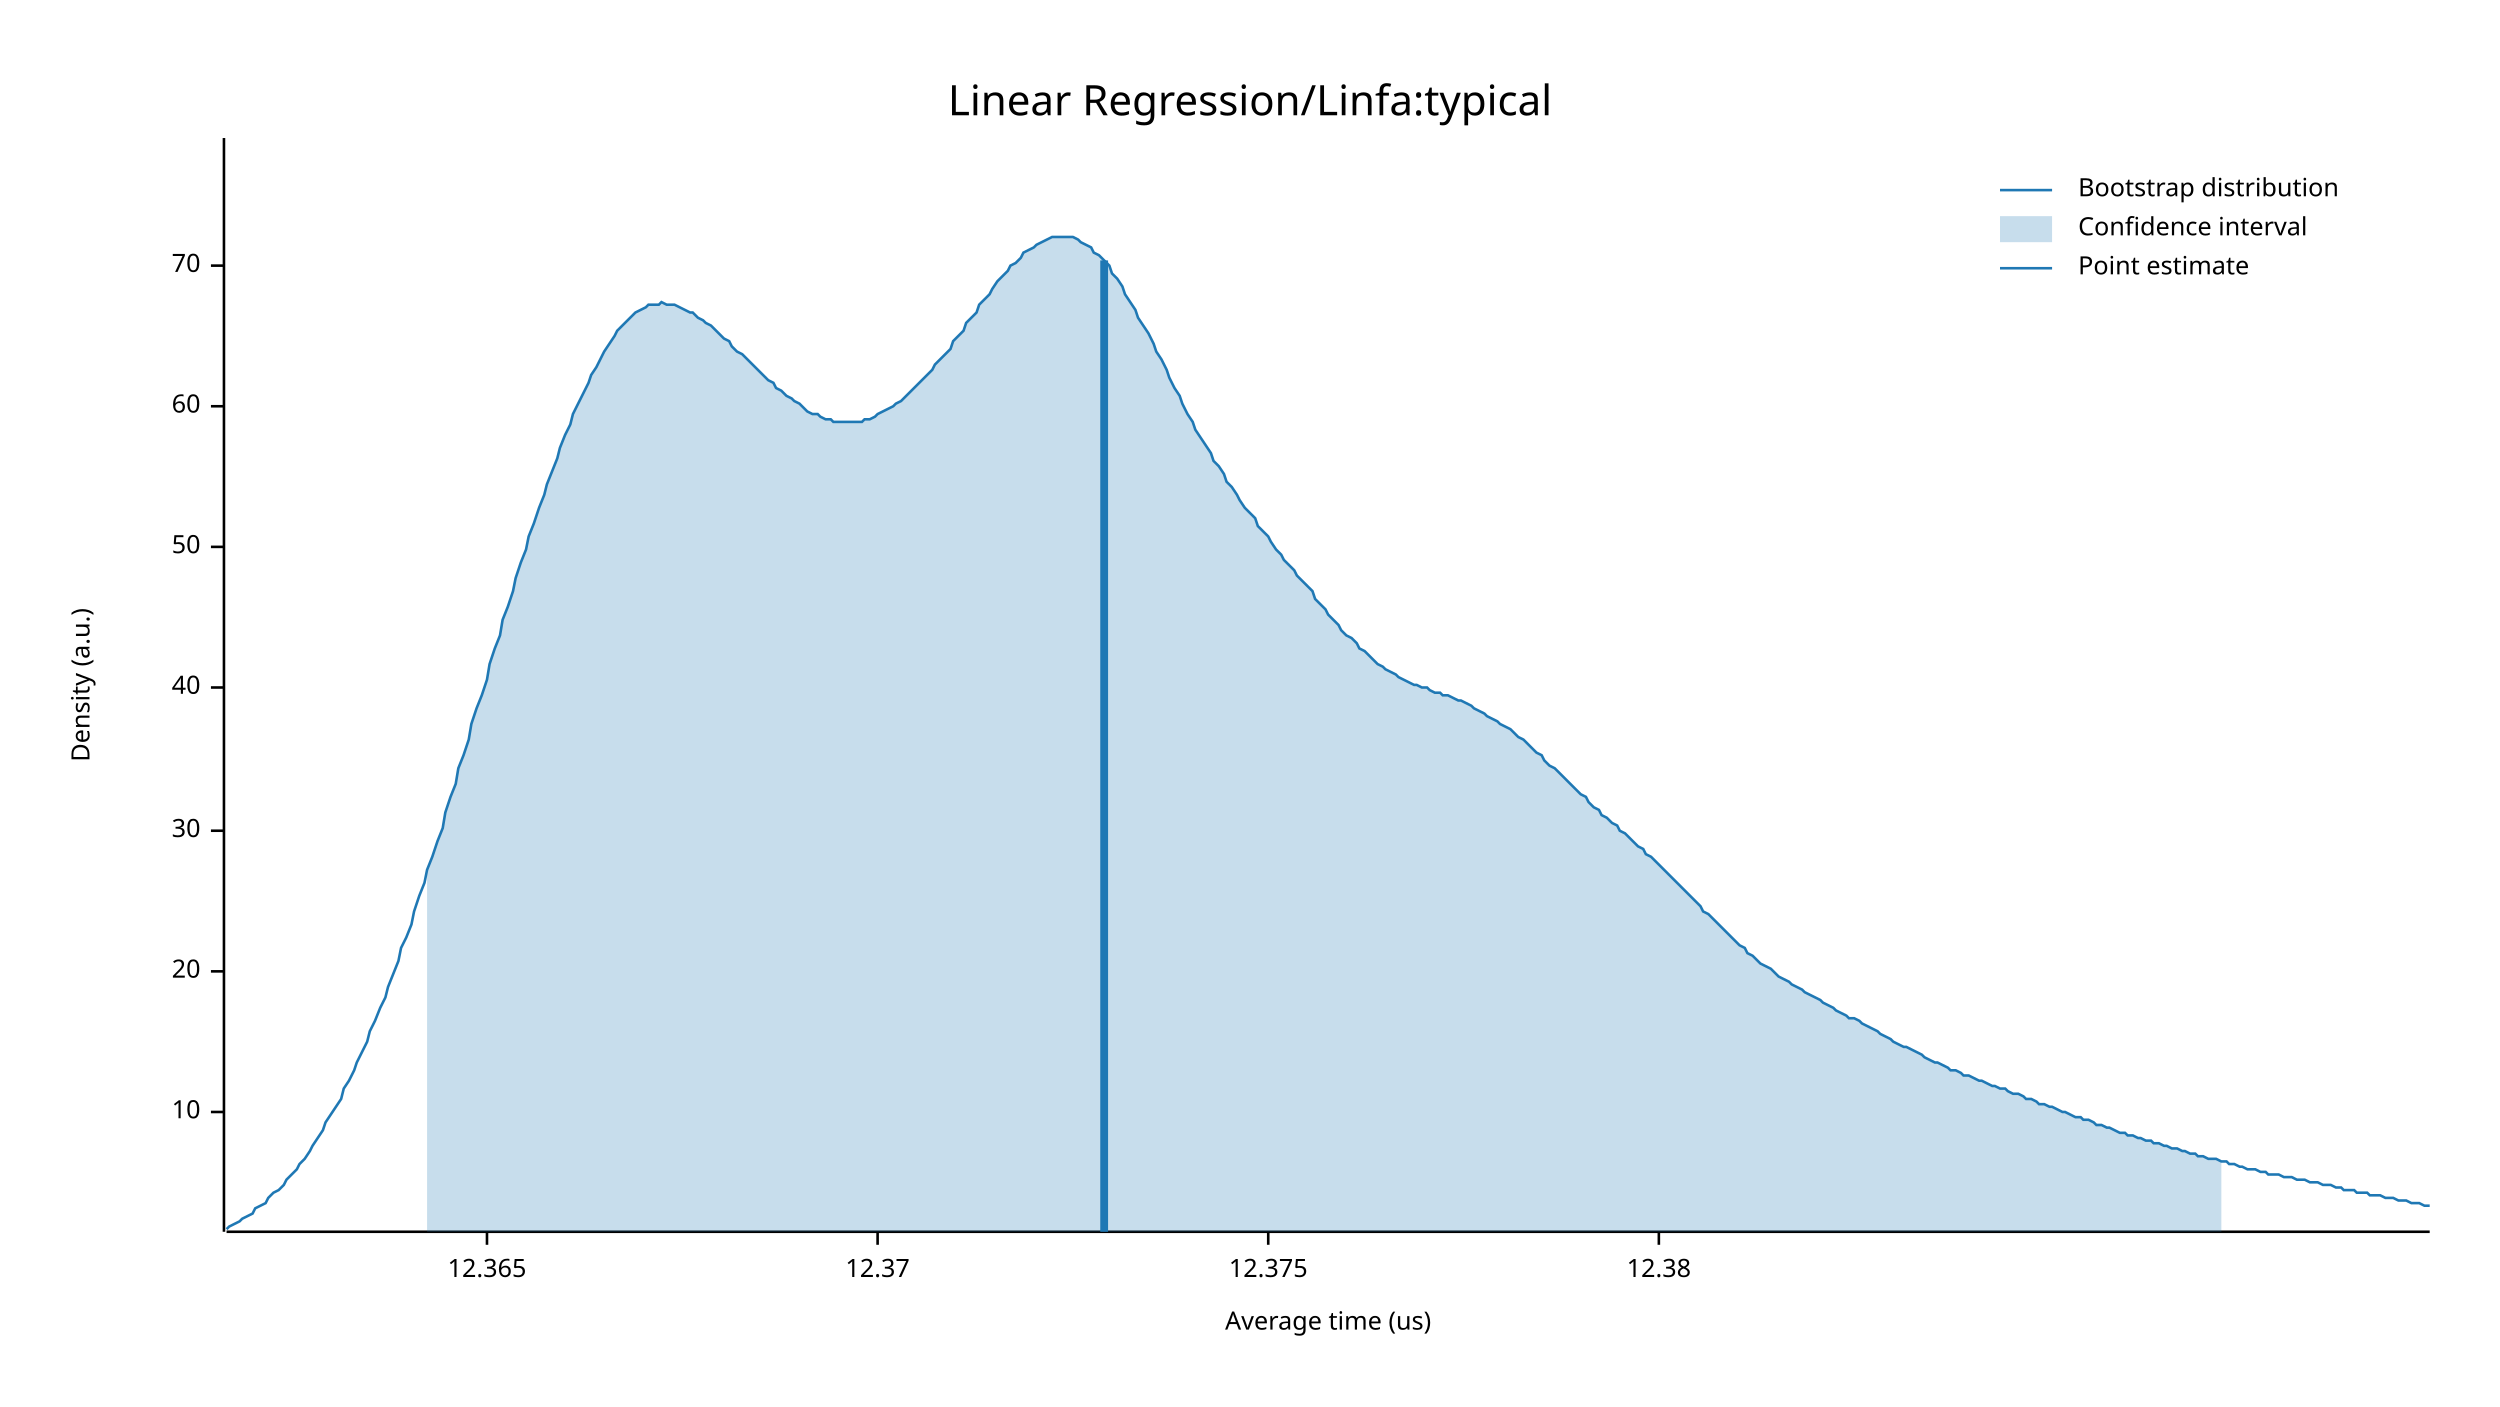
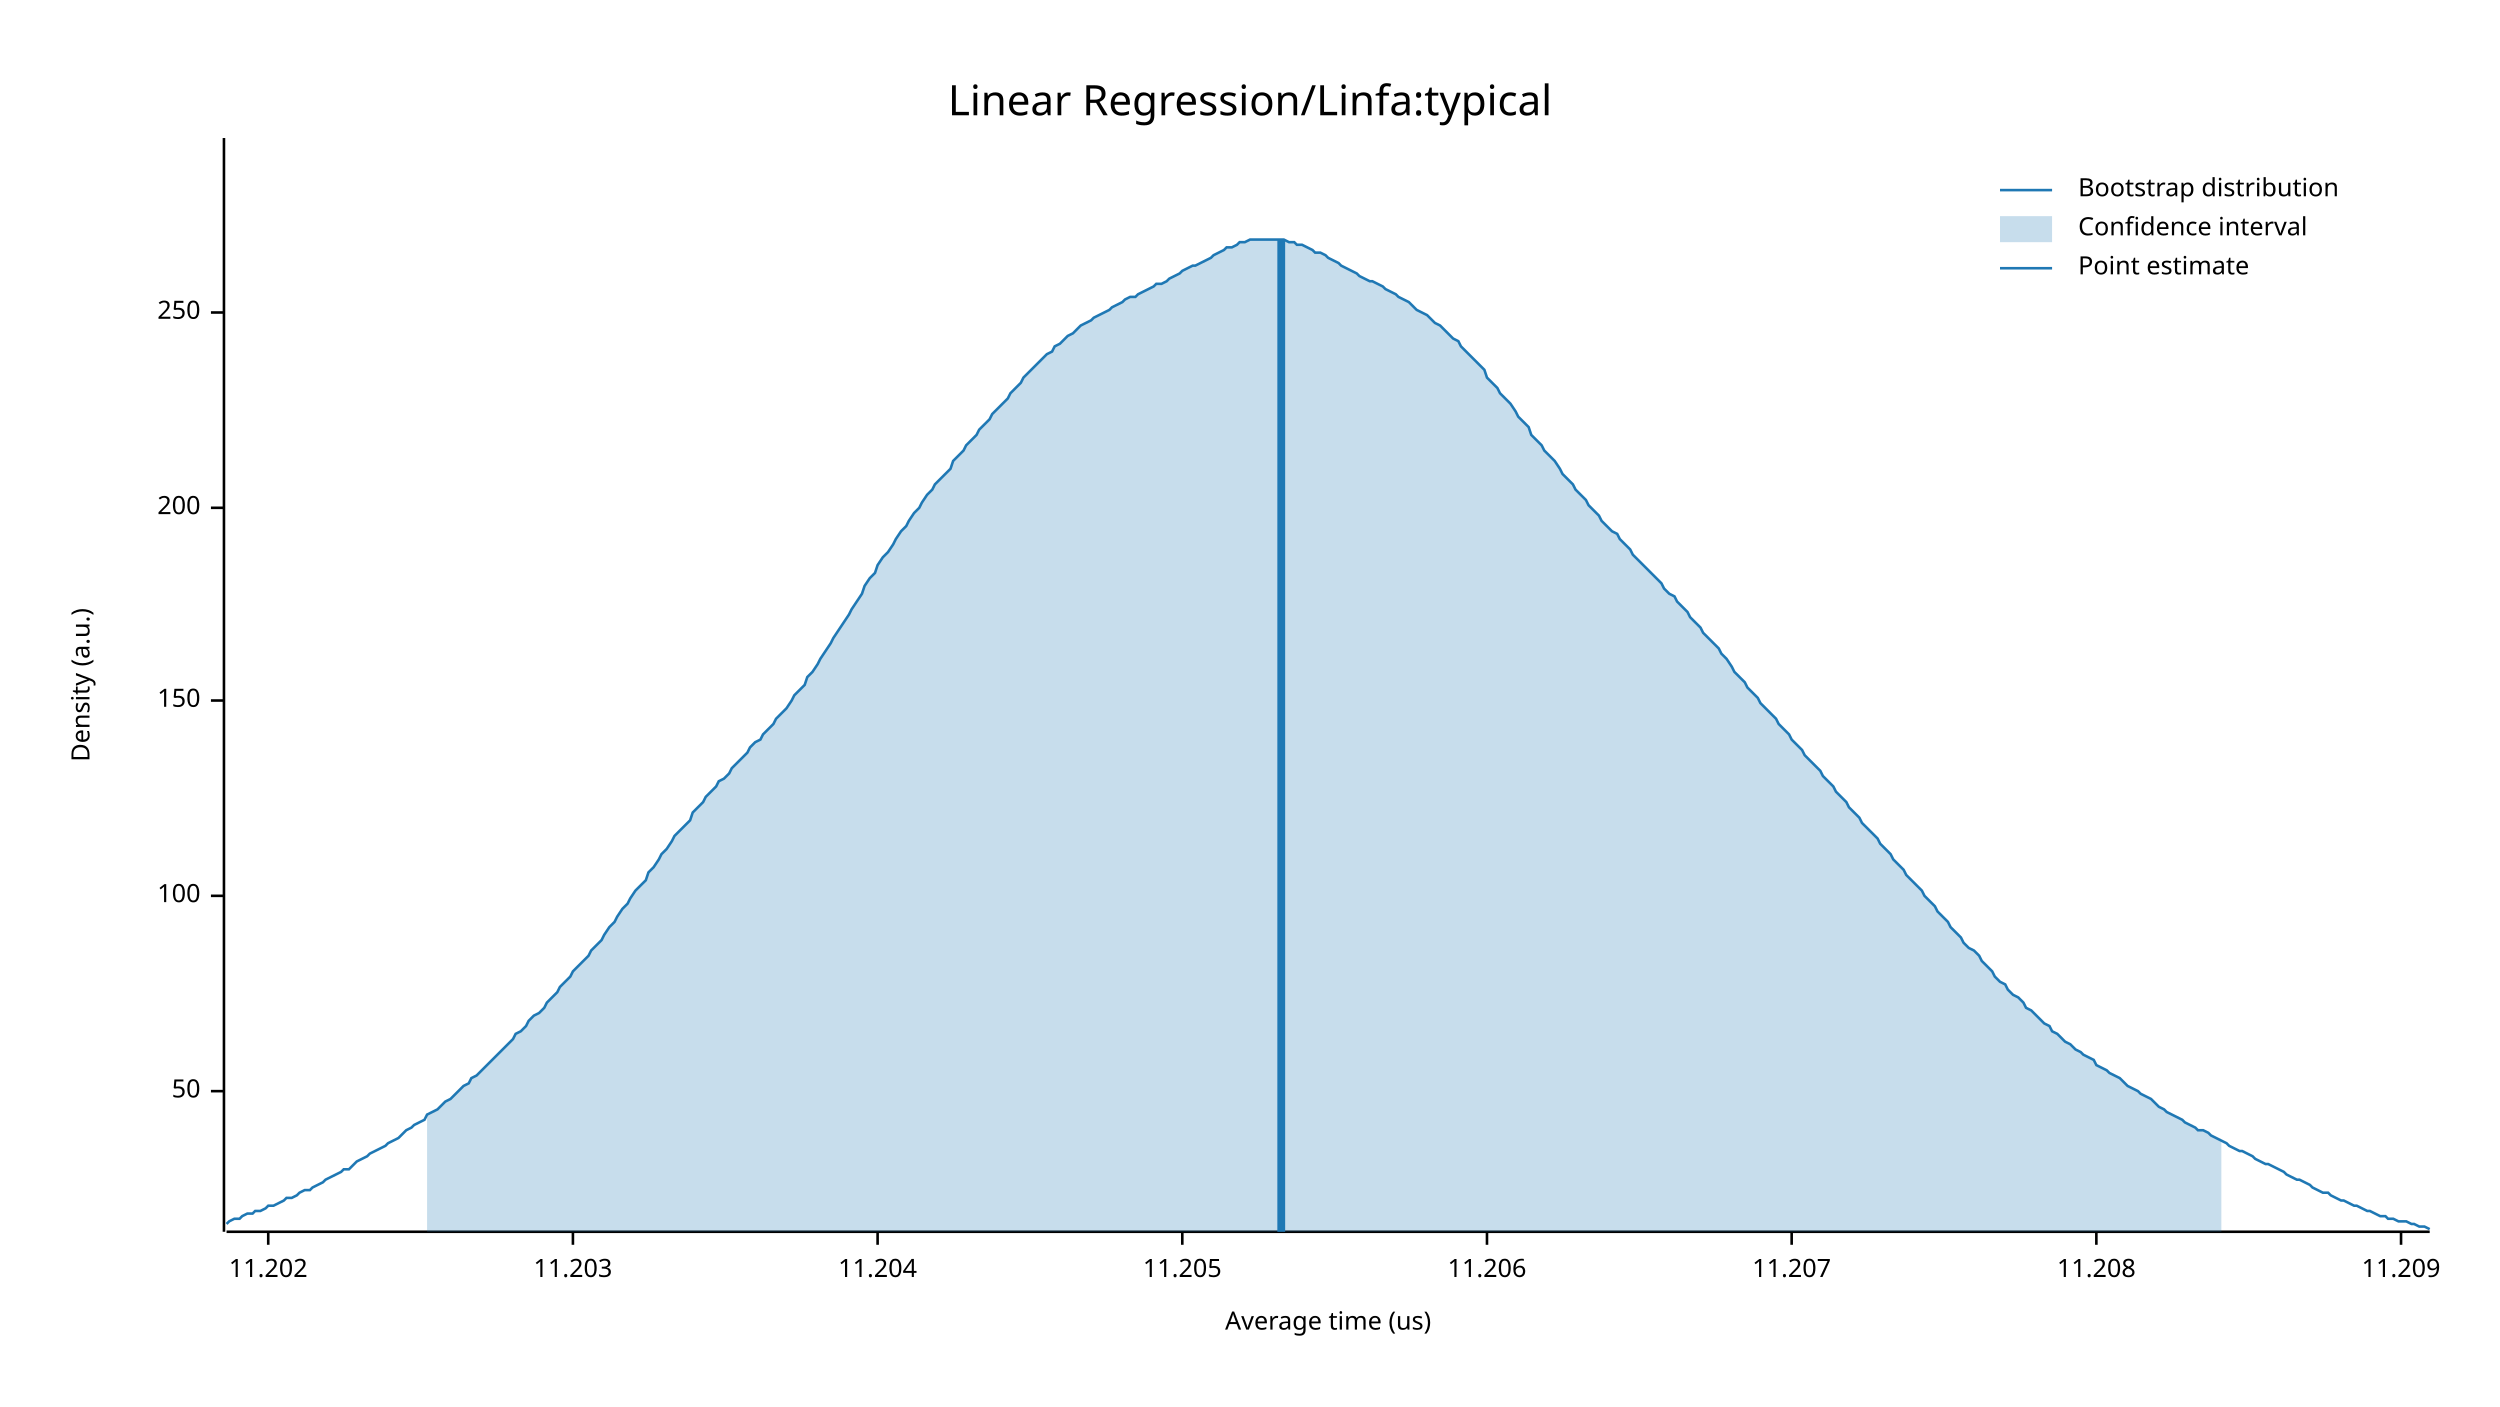
<svg xmlns="http://www.w3.org/2000/svg" width="960" height="540" viewBox="0 0 960 540">
  <text x="480" y="32" dy="0.76em" text-anchor="middle" font-family="sans-serif" font-size="16.129" opacity="1" fill="#000000">
Linear Regression/Linfa:typical
</text>
  <text x="27" y="263" dy="0.76em" text-anchor="middle" font-family="sans-serif" font-size="9.677" opacity="1" fill="#000000" transform="rotate(270, 27, 263)">
Density (a.u.)
</text>
  <text x="510" y="513" dy="-0.5ex" text-anchor="middle" font-family="sans-serif" font-size="9.677" opacity="1" fill="#000000">
Average time (us)
</text>
  <polyline fill="none" opacity="1" stroke="#000000" stroke-width="1" points="86,53 86,473 " />
-   <text x="77" y="427" dy="0.5ex" text-anchor="end" font-family="sans-serif" font-size="9.677" opacity="1" fill="#000000">
- 10
- </text>
-   <polyline fill="none" opacity="1" stroke="#000000" stroke-width="1" points="81,427 86,427 " />
-   <text x="77" y="373" dy="0.5ex" text-anchor="end" font-family="sans-serif" font-size="9.677" opacity="1" fill="#000000">
- 20
- </text>
-   <polyline fill="none" opacity="1" stroke="#000000" stroke-width="1" points="81,373 86,373 " />
-   <text x="77" y="319" dy="0.5ex" text-anchor="end" font-family="sans-serif" font-size="9.677" opacity="1" fill="#000000">
- 30
- </text>
-   <polyline fill="none" opacity="1" stroke="#000000" stroke-width="1" points="81,319 86,319 " />
-   <text x="77" y="264" dy="0.5ex" text-anchor="end" font-family="sans-serif" font-size="9.677" opacity="1" fill="#000000">
- 40
- </text>
-   <polyline fill="none" opacity="1" stroke="#000000" stroke-width="1" points="81,264 86,264 " />
-   <text x="77" y="210" dy="0.5ex" text-anchor="end" font-family="sans-serif" font-size="9.677" opacity="1" fill="#000000">
+   <text x="77" y="419" dy="0.5ex" text-anchor="end" font-family="sans-serif" font-size="9.677" opacity="1" fill="#000000">
50
</text>
-   <polyline fill="none" opacity="1" stroke="#000000" stroke-width="1" points="81,210 86,210 " />
-   <text x="77" y="156" dy="0.5ex" text-anchor="end" font-family="sans-serif" font-size="9.677" opacity="1" fill="#000000">
- 60
+   <polyline fill="none" opacity="1" stroke="#000000" stroke-width="1" points="81,419 86,419 " />
+   <text x="77" y="344" dy="0.5ex" text-anchor="end" font-family="sans-serif" font-size="9.677" opacity="1" fill="#000000">
+ 100
</text>
-   <polyline fill="none" opacity="1" stroke="#000000" stroke-width="1" points="81,156 86,156 " />
-   <text x="77" y="102" dy="0.5ex" text-anchor="end" font-family="sans-serif" font-size="9.677" opacity="1" fill="#000000">
- 70
+   <polyline fill="none" opacity="1" stroke="#000000" stroke-width="1" points="81,344 86,344 " />
+   <text x="77" y="269" dy="0.5ex" text-anchor="end" font-family="sans-serif" font-size="9.677" opacity="1" fill="#000000">
+ 150
</text>
-   <polyline fill="none" opacity="1" stroke="#000000" stroke-width="1" points="81,102 86,102 " />
+   <polyline fill="none" opacity="1" stroke="#000000" stroke-width="1" points="81,269 86,269 " />
+   <text x="77" y="195" dy="0.5ex" text-anchor="end" font-family="sans-serif" font-size="9.677" opacity="1" fill="#000000">
+ 200
+ </text>
+   <polyline fill="none" opacity="1" stroke="#000000" stroke-width="1" points="81,195 86,195 " />
+   <text x="77" y="120" dy="0.5ex" text-anchor="end" font-family="sans-serif" font-size="9.677" opacity="1" fill="#000000">
+ 250
+ </text>
+   <polyline fill="none" opacity="1" stroke="#000000" stroke-width="1" points="81,120 86,120 " />
  <polyline fill="none" opacity="1" stroke="#000000" stroke-width="1" points="87,473 933,473 " />
-   <text x="187" y="483" dy="0.76em" text-anchor="middle" font-family="sans-serif" font-size="9.677" opacity="1" fill="#000000">
- 12.365
+   <text x="103" y="483" dy="0.76em" text-anchor="middle" font-family="sans-serif" font-size="9.677" opacity="1" fill="#000000">
+ 11.202
</text>
-   <polyline fill="none" opacity="1" stroke="#000000" stroke-width="1" points="187,473 187,478 " />
+   <polyline fill="none" opacity="1" stroke="#000000" stroke-width="1" points="103,473 103,478 " />
+   <text x="220" y="483" dy="0.76em" text-anchor="middle" font-family="sans-serif" font-size="9.677" opacity="1" fill="#000000">
+ 11.203
+ </text>
+   <polyline fill="none" opacity="1" stroke="#000000" stroke-width="1" points="220,473 220,478 " />
  <text x="337" y="483" dy="0.76em" text-anchor="middle" font-family="sans-serif" font-size="9.677" opacity="1" fill="#000000">
- 12.37
+ 11.204
</text>
  <polyline fill="none" opacity="1" stroke="#000000" stroke-width="1" points="337,473 337,478 " />
-   <text x="487" y="483" dy="0.76em" text-anchor="middle" font-family="sans-serif" font-size="9.677" opacity="1" fill="#000000">
- 12.375
+   <text x="454" y="483" dy="0.76em" text-anchor="middle" font-family="sans-serif" font-size="9.677" opacity="1" fill="#000000">
+ 11.205
</text>
-   <polyline fill="none" opacity="1" stroke="#000000" stroke-width="1" points="487,473 487,478 " />
-   <text x="637" y="483" dy="0.76em" text-anchor="middle" font-family="sans-serif" font-size="9.677" opacity="1" fill="#000000">
- 12.38
+   <polyline fill="none" opacity="1" stroke="#000000" stroke-width="1" points="454,473 454,478 " />
+   <text x="571" y="483" dy="0.76em" text-anchor="middle" font-family="sans-serif" font-size="9.677" opacity="1" fill="#000000">
+ 11.206
</text>
-   <polyline fill="none" opacity="1" stroke="#000000" stroke-width="1" points="637,473 637,478 " />
-   <polyline fill="none" opacity="1" stroke="#1F78B4" stroke-width="1" points="87,472 88,471 90,470 92,469 93,468 95,467 97,466 98,464 100,463 102,462 103,460 105,458 107,457 109,455 110,453 112,451 114,449 115,447 117,445 119,442 120,440 122,437 124,434 125,431 127,428 129,425 131,422 132,418 134,415 136,411 137,408 139,404 141,400 142,396 144,392 146,387 148,383 149,379 151,374 153,369 154,364 156,360 158,355 159,350 161,344 163,339 164,334 166,329 168,323 170,318 171,312 173,306 175,301 176,295 178,290 180,284 181,278 183,272 185,267 187,261 188,255 190,249 192,244 193,238 195,233 197,227 198,222 200,216 202,211 203,206 205,201 207,195 209,190 210,186 212,181 214,176 215,172 217,167 219,163 220,159 222,155 224,151 226,147 227,144 229,141 231,137 232,135 234,132 236,129 237,127 239,125 241,123 242,122 244,120 246,119 248,118 249,117 251,117 253,117 254,116 256,117 258,117 259,117 261,118 263,119 265,120 266,120 268,122 270,123 271,124 273,125 275,127 276,128 278,130 280,131 281,133 283,135 285,136 287,138 288,139 290,141 292,143 293,144 295,146 297,147 298,149 300,150 302,152 304,153 305,154 307,155 309,157 310,158 312,159 314,159 315,160 317,161 319,161 320,162 322,162 324,162 326,162 327,162 329,162 331,162 332,161 334,161 336,160 337,159 339,158 341,157 343,156 344,155 346,154 348,152 349,151 351,149 353,147 354,146 356,144 358,142 359,140 361,138 363,136 365,134 366,131 368,129 370,127 371,124 373,122 375,120 376,117 378,115 380,113 381,111 383,108 385,106 387,104 388,102 390,101 392,99 393,97 395,96 397,95 398,94 400,93 402,92 404,91 405,91 407,91 409,91 410,91 412,91 414,92 415,93 417,94 419,95 420,97 422,98 424,100 426,102 427,105 429,107 431,110 432,113 434,116 436,119 437,122 439,125 441,128 443,132 444,135 446,138 448,142 449,145 451,149 453,152 454,155 456,159 458,162 459,165 461,168 463,171 465,174 466,177 468,179 470,182 471,185 473,187 475,190 476,192 478,195 480,197 482,199 483,202 485,204 487,206 488,208 490,211 492,213 493,215 495,217 497,219 498,221 500,223 502,225 504,227 505,230 507,232 509,234 510,236 512,238 514,240 515,242 517,244 519,245 521,247 522,249 524,250 526,252 527,253 529,255 531,256 532,257 534,258 536,259 537,260 539,261 541,262 543,263 544,263 546,264 548,264 549,265 551,266 553,266 554,267 556,267 558,268 560,269 561,269 563,270 565,271 566,272 568,273 570,274 571,275 573,276 575,277 576,278 578,279 580,280 582,282 583,283 585,284 587,286 588,287 590,289 592,290 593,292 595,294 597,295 599,297 600,298 602,300 604,302 605,303 607,305 609,306 610,308 612,310 614,311 615,313 617,314 619,316 621,317 622,319 624,320 626,322 627,323 629,325 631,326 632,328 634,329 636,331 638,333 639,334 641,336 643,338 644,339 646,341 648,343 649,344 651,346 653,348 654,350 656,351 658,353 660,355 661,356 663,358 665,360 666,361 668,363 670,364 671,366 673,367 675,369 676,370 678,371 680,372 682,374 683,375 685,376 687,377 688,378 690,379 692,380 693,381 695,382 697,383 699,384 700,385 702,386 704,387 705,388 707,389 709,390 710,391 712,391 714,392 715,393 717,394 719,395 721,396 722,397 724,398 726,399 727,400 729,401 731,402 732,402 734,403 736,404 738,405 739,406 741,407 743,408 744,408 746,409 748,410 749,411 751,411 753,412 754,413 756,413 758,414 760,415 761,415 763,416 765,417 766,417 768,418 770,418 771,419 773,420 775,420 777,421 778,422 780,422 782,423 783,424 785,424 787,425 788,425 790,426 792,427 793,427 795,428 797,429 799,429 800,430 802,430 804,431 805,432 807,432 809,433 810,433 812,434 814,435 816,435 817,436 819,436 821,437 822,437 824,438 826,438 827,439 829,439 831,440 832,440 834,441 836,441 838,442 839,442 841,443 843,443 844,444 846,444 848,445 849,445 851,445 853,446 855,446 856,447 858,447 860,448 861,448 863,449 865,449 866,449 868,450 870,450 871,451 873,451 875,451 877,452 878,452 880,452 882,453 883,453 885,453 887,454 888,454 890,454 892,455 894,455 895,455 897,456 899,456 900,457 902,457 904,457 905,458 907,458 909,458 910,459 912,459 914,459 916,460 917,460 919,460 921,461 922,461 924,461 926,462 927,462 929,462 931,463 933,463 " />
-   <polygon opacity="0.25" fill="#1F78B4" points="164,334 166,329 168,323 170,318 171,312 173,306 175,301 176,295 178,290 180,284 181,278 183,272 185,267 187,261 188,255 190,249 192,244 193,238 195,233 197,227 198,222 200,216 202,211 203,206 205,201 207,195 209,190 210,186 212,181 214,176 215,172 217,167 219,163 220,159 222,155 224,151 226,147 227,144 229,141 231,137 232,135 234,132 236,129 237,127 239,125 241,123 242,122 244,120 246,119 248,118 249,117 251,117 253,117 254,116 256,117 258,117 259,117 261,118 263,119 265,120 266,120 268,122 270,123 271,124 273,125 275,127 276,128 278,130 280,131 281,133 283,135 285,136 287,138 288,139 290,141 292,143 293,144 295,146 297,147 298,149 300,150 302,152 304,153 305,154 307,155 309,157 310,158 312,159 314,159 315,160 317,161 319,161 320,162 322,162 324,162 326,162 327,162 329,162 331,162 332,161 334,161 336,160 337,159 339,158 341,157 343,156 344,155 346,154 348,152 349,151 351,149 353,147 354,146 356,144 358,142 359,140 361,138 363,136 365,134 366,131 368,129 370,127 371,124 373,122 375,120 376,117 378,115 380,113 381,111 383,108 385,106 387,104 388,102 390,101 392,99 393,97 395,96 397,95 398,94 400,93 402,92 404,91 405,91 407,91 409,91 410,91 412,91 414,92 415,93 417,94 419,95 420,97 422,98 424,100 426,102 427,105 429,107 431,110 432,113 434,116 436,119 437,122 439,125 441,128 443,132 444,135 446,138 448,142 449,145 451,149 453,152 454,155 456,159 458,162 459,165 461,168 463,171 465,174 466,177 468,179 470,182 471,185 473,187 475,190 476,192 478,195 480,197 482,199 483,202 485,204 487,206 488,208 490,211 492,213 493,215 495,217 497,219 498,221 500,223 502,225 504,227 505,230 507,232 509,234 510,236 512,238 514,240 515,242 517,244 519,245 521,247 522,249 524,250 526,252 527,253 529,255 531,256 532,257 534,258 536,259 537,260 539,261 541,262 543,263 544,263 546,264 548,264 549,265 551,266 553,266 554,267 556,267 558,268 560,269 561,269 563,270 565,271 566,272 568,273 570,274 571,275 573,276 575,277 576,278 578,279 580,280 582,282 583,283 585,284 587,286 588,287 590,289 592,290 593,292 595,294 597,295 599,297 600,298 602,300 604,302 605,303 607,305 609,306 610,308 612,310 614,311 615,313 617,314 619,316 621,317 622,319 624,320 626,322 627,323 629,325 631,326 632,328 634,329 636,331 638,333 639,334 641,336 643,338 644,339 646,341 648,343 649,344 651,346 653,348 654,350 656,351 658,353 660,355 661,356 663,358 665,360 666,361 668,363 670,364 671,366 673,367 675,369 676,370 678,371 680,372 682,374 683,375 685,376 687,377 688,378 690,379 692,380 693,381 695,382 697,383 699,384 700,385 702,386 704,387 705,388 707,389 709,390 710,391 712,391 714,392 715,393 717,394 719,395 721,396 722,397 724,398 726,399 727,400 729,401 731,402 732,402 734,403 736,404 738,405 739,406 741,407 743,408 744,408 746,409 748,410 749,411 751,411 753,412 754,413 756,413 758,414 760,415 761,415 763,416 765,417 766,417 768,418 770,418 771,419 773,420 775,420 777,421 778,422 780,422 782,423 783,424 785,424 787,425 788,425 790,426 792,427 793,427 795,428 797,429 799,429 800,430 802,430 804,431 805,432 807,432 809,433 810,433 812,434 814,435 816,435 817,436 819,436 821,437 822,437 824,438 826,438 827,439 829,439 831,440 832,440 834,441 836,441 838,442 839,442 841,443 843,443 844,444 846,444 848,445 849,445 851,445 853,446 853,473 164,473 " />
-   <polyline fill="none" opacity="1" stroke="#1F78B4" stroke-width="3" points="424,473 424,100 " />
+   <polyline fill="none" opacity="1" stroke="#000000" stroke-width="1" points="571,473 571,478 " />
+   <text x="688" y="483" dy="0.76em" text-anchor="middle" font-family="sans-serif" font-size="9.677" opacity="1" fill="#000000">
+ 11.207
+ </text>
+   <polyline fill="none" opacity="1" stroke="#000000" stroke-width="1" points="688,473 688,478 " />
+   <text x="805" y="483" dy="0.76em" text-anchor="middle" font-family="sans-serif" font-size="9.677" opacity="1" fill="#000000">
+ 11.208
+ </text>
+   <polyline fill="none" opacity="1" stroke="#000000" stroke-width="1" points="805,473 805,478 " />
+   <text x="922" y="483" dy="0.76em" text-anchor="middle" font-family="sans-serif" font-size="9.677" opacity="1" fill="#000000">
+ 11.209
+ </text>
+   <polyline fill="none" opacity="1" stroke="#000000" stroke-width="1" points="922,473 922,478 " />
+   <polyline fill="none" opacity="1" stroke="#1F78B4" stroke-width="1" points="87,470 88,469 90,468 92,468 93,467 95,466 97,466 98,465 100,465 102,464 103,463 105,463 107,462 109,461 110,460 112,460 114,459 115,458 117,457 119,457 120,456 122,455 124,454 125,453 127,452 129,451 131,450 132,449 134,449 136,447 137,446 139,445 141,444 142,443 144,442 146,441 148,440 149,439 151,438 153,437 154,436 156,434 158,433 159,432 161,431 163,430 164,428 166,427 168,426 170,424 171,423 173,422 175,420 176,419 178,417 180,416 181,414 183,413 185,411 187,409 188,408 190,406 192,404 193,403 195,401 197,399 198,397 200,396 202,394 203,392 205,390 207,389 209,387 210,385 212,383 214,381 215,379 217,377 219,375 220,373 222,371 224,369 226,367 227,365 229,363 231,361 232,359 234,356 236,354 237,352 239,349 241,347 242,345 244,342 246,340 248,338 249,335 251,333 253,330 254,328 256,326 258,323 259,321 261,319 263,317 265,315 266,312 268,310 270,308 271,306 273,304 275,302 276,300 278,299 280,297 281,295 283,293 285,291 287,289 288,287 290,285 292,284 293,282 295,280 297,278 298,276 300,274 302,272 304,269 305,267 307,265 309,263 310,260 312,258 314,255 315,253 317,250 319,247 320,245 322,242 324,239 326,236 327,234 329,231 331,228 332,225 334,222 336,220 337,217 339,214 341,212 343,209 344,207 346,204 348,202 349,200 351,197 353,195 354,193 356,190 358,188 359,186 361,184 363,182 365,180 366,177 368,175 370,173 371,171 373,169 375,167 376,165 378,163 380,161 381,159 383,157 385,155 387,153 388,151 390,149 392,147 393,145 395,143 397,141 398,140 400,138 402,136 404,135 405,133 407,132 409,130 410,129 412,128 414,126 415,125 417,124 419,123 420,122 422,121 424,120 426,119 427,118 429,117 431,116 432,115 434,114 436,114 437,113 439,112 441,111 443,110 444,109 446,109 448,108 449,107 451,106 453,105 454,104 456,103 458,102 459,102 461,101 463,100 465,99 466,98 468,97 470,96 471,95 473,95 475,94 476,93 478,93 480,92 482,92 483,92 485,92 487,92 488,92 490,92 492,92 493,92 495,93 497,93 498,94 500,94 502,95 504,96 505,97 507,97 509,98 510,99 512,100 514,101 515,102 517,103 519,104 521,105 522,106 524,107 526,108 527,108 529,109 531,110 532,111 534,112 536,113 537,114 539,115 541,116 543,118 544,119 546,120 548,121 549,122 551,124 553,125 554,126 556,128 558,130 560,131 561,133 563,135 565,137 566,138 568,140 570,142 571,145 573,147 575,149 576,151 578,153 580,155 582,158 583,160 585,162 587,164 588,167 590,169 592,171 593,173 595,175 597,177 599,180 600,182 602,184 604,186 605,188 607,190 609,192 610,194 612,196 614,198 615,200 617,202 619,204 621,205 622,207 624,209 626,211 627,213 629,215 631,217 632,218 634,220 636,222 638,224 639,226 641,228 643,229 644,231 646,233 648,235 649,237 651,239 653,241 654,243 656,245 658,247 660,249 661,251 663,253 665,256 666,258 668,260 670,262 671,264 673,266 675,268 676,270 678,272 680,274 682,276 683,278 685,280 687,282 688,284 690,286 692,288 693,290 695,292 697,294 699,296 700,298 702,300 704,302 705,304 707,306 709,308 710,310 712,312 714,314 715,316 717,318 719,320 721,322 722,324 724,326 726,328 727,330 729,332 731,334 732,336 734,338 736,340 738,342 739,344 741,346 743,348 744,350 746,352 748,354 749,356 751,358 753,360 754,362 756,364 758,365 760,367 761,369 763,371 765,373 766,375 768,377 770,378 771,380 773,382 775,383 777,385 778,387 780,388 782,390 783,391 785,393 787,394 788,396 790,397 792,399 793,400 795,401 797,403 799,404 800,405 802,406 804,407 805,409 807,410 809,411 810,412 812,413 814,414 816,416 817,417 819,418 821,419 822,420 824,421 826,422 827,423 829,425 831,426 832,427 834,428 836,429 838,430 839,431 841,432 843,433 844,434 846,434 848,435 849,436 851,437 853,438 855,439 856,440 858,441 860,442 861,442 863,443 865,444 866,445 868,446 870,447 871,447 873,448 875,449 877,450 878,451 880,452 882,453 883,453 885,454 887,455 888,456 890,457 892,458 894,458 895,459 897,460 899,461 900,461 902,462 904,463 905,463 907,464 909,465 910,465 912,466 914,467 916,467 917,468 919,468 921,469 922,469 924,469 926,470 927,470 929,471 931,471 933,472 " />
+   <polygon opacity="0.25" fill="#1F78B4" points="164,428 166,427 168,426 170,424 171,423 173,422 175,420 176,419 178,417 180,416 181,414 183,413 185,411 187,409 188,408 190,406 192,404 193,403 195,401 197,399 198,397 200,396 202,394 203,392 205,390 207,389 209,387 210,385 212,383 214,381 215,379 217,377 219,375 220,373 222,371 224,369 226,367 227,365 229,363 231,361 232,359 234,356 236,354 237,352 239,349 241,347 242,345 244,342 246,340 248,338 249,335 251,333 253,330 254,328 256,326 258,323 259,321 261,319 263,317 265,315 266,312 268,310 270,308 271,306 273,304 275,302 276,300 278,299 280,297 281,295 283,293 285,291 287,289 288,287 290,285 292,284 293,282 295,280 297,278 298,276 300,274 302,272 304,269 305,267 307,265 309,263 310,260 312,258 314,255 315,253 317,250 319,247 320,245 322,242 324,239 326,236 327,234 329,231 331,228 332,225 334,222 336,220 337,217 339,214 341,212 343,209 344,207 346,204 348,202 349,200 351,197 353,195 354,193 356,190 358,188 359,186 361,184 363,182 365,180 366,177 368,175 370,173 371,171 373,169 375,167 376,165 378,163 380,161 381,159 383,157 385,155 387,153 388,151 390,149 392,147 393,145 395,143 397,141 398,140 400,138 402,136 404,135 405,133 407,132 409,130 410,129 412,128 414,126 415,125 417,124 419,123 420,122 422,121 424,120 426,119 427,118 429,117 431,116 432,115 434,114 436,114 437,113 439,112 441,111 443,110 444,109 446,109 448,108 449,107 451,106 453,105 454,104 456,103 458,102 459,102 461,101 463,100 465,99 466,98 468,97 470,96 471,95 473,95 475,94 476,93 478,93 480,92 482,92 483,92 485,92 487,92 488,92 490,92 492,92 493,92 495,93 497,93 498,94 500,94 502,95 504,96 505,97 507,97 509,98 510,99 512,100 514,101 515,102 517,103 519,104 521,105 522,106 524,107 526,108 527,108 529,109 531,110 532,111 534,112 536,113 537,114 539,115 541,116 543,118 544,119 546,120 548,121 549,122 551,124 553,125 554,126 556,128 558,130 560,131 561,133 563,135 565,137 566,138 568,140 570,142 571,145 573,147 575,149 576,151 578,153 580,155 582,158 583,160 585,162 587,164 588,167 590,169 592,171 593,173 595,175 597,177 599,180 600,182 602,184 604,186 605,188 607,190 609,192 610,194 612,196 614,198 615,200 617,202 619,204 621,205 622,207 624,209 626,211 627,213 629,215 631,217 632,218 634,220 636,222 638,224 639,226 641,228 643,229 644,231 646,233 648,235 649,237 651,239 653,241 654,243 656,245 658,247 660,249 661,251 663,253 665,256 666,258 668,260 670,262 671,264 673,266 675,268 676,270 678,272 680,274 682,276 683,278 685,280 687,282 688,284 690,286 692,288 693,290 695,292 697,294 699,296 700,298 702,300 704,302 705,304 707,306 709,308 710,310 712,312 714,314 715,316 717,318 719,320 721,322 722,324 724,326 726,328 727,330 729,332 731,334 732,336 734,338 736,340 738,342 739,344 741,346 743,348 744,350 746,352 748,354 749,356 751,358 753,360 754,362 756,364 758,365 760,367 761,369 763,371 765,373 766,375 768,377 770,378 771,380 773,382 775,383 777,385 778,387 780,388 782,390 783,391 785,393 787,394 788,396 790,397 792,399 793,400 795,401 797,403 799,404 800,405 802,406 804,407 805,409 807,410 809,411 810,412 812,413 814,414 816,416 817,417 819,418 821,419 822,420 824,421 826,422 827,423 829,425 831,426 832,427 834,428 836,429 838,430 839,431 841,432 843,433 844,434 846,434 848,435 849,436 851,437 853,438 853,473 164,473 " />
+   <polyline fill="none" opacity="1" stroke="#1F78B4" stroke-width="3" points="492,473 492,92 " />
  <text x="798" y="68" dy="0.76em" text-anchor="start" font-family="sans-serif" font-size="9.677" opacity="1" fill="#000000">
Bootstrap distribution
</text>
  <text x="798" y="83" dy="0.76em" text-anchor="start" font-family="sans-serif" font-size="9.677" opacity="1" fill="#000000">
Confidence interval
</text>
  <text x="798" y="98" dy="0.76em" text-anchor="start" font-family="sans-serif" font-size="9.677" opacity="1" fill="#000000">
Point estimate
</text>
  <polyline fill="none" opacity="1" stroke="#1F78B4" stroke-width="1" points="768,73 788,73 " />
  <rect x="768" y="83" width="20" height="10" opacity="0.25" fill="#1F78B4" stroke="none" />
  <polyline fill="none" opacity="1" stroke="#1F78B4" stroke-width="1" points="768,103 788,103 " />
</svg>
